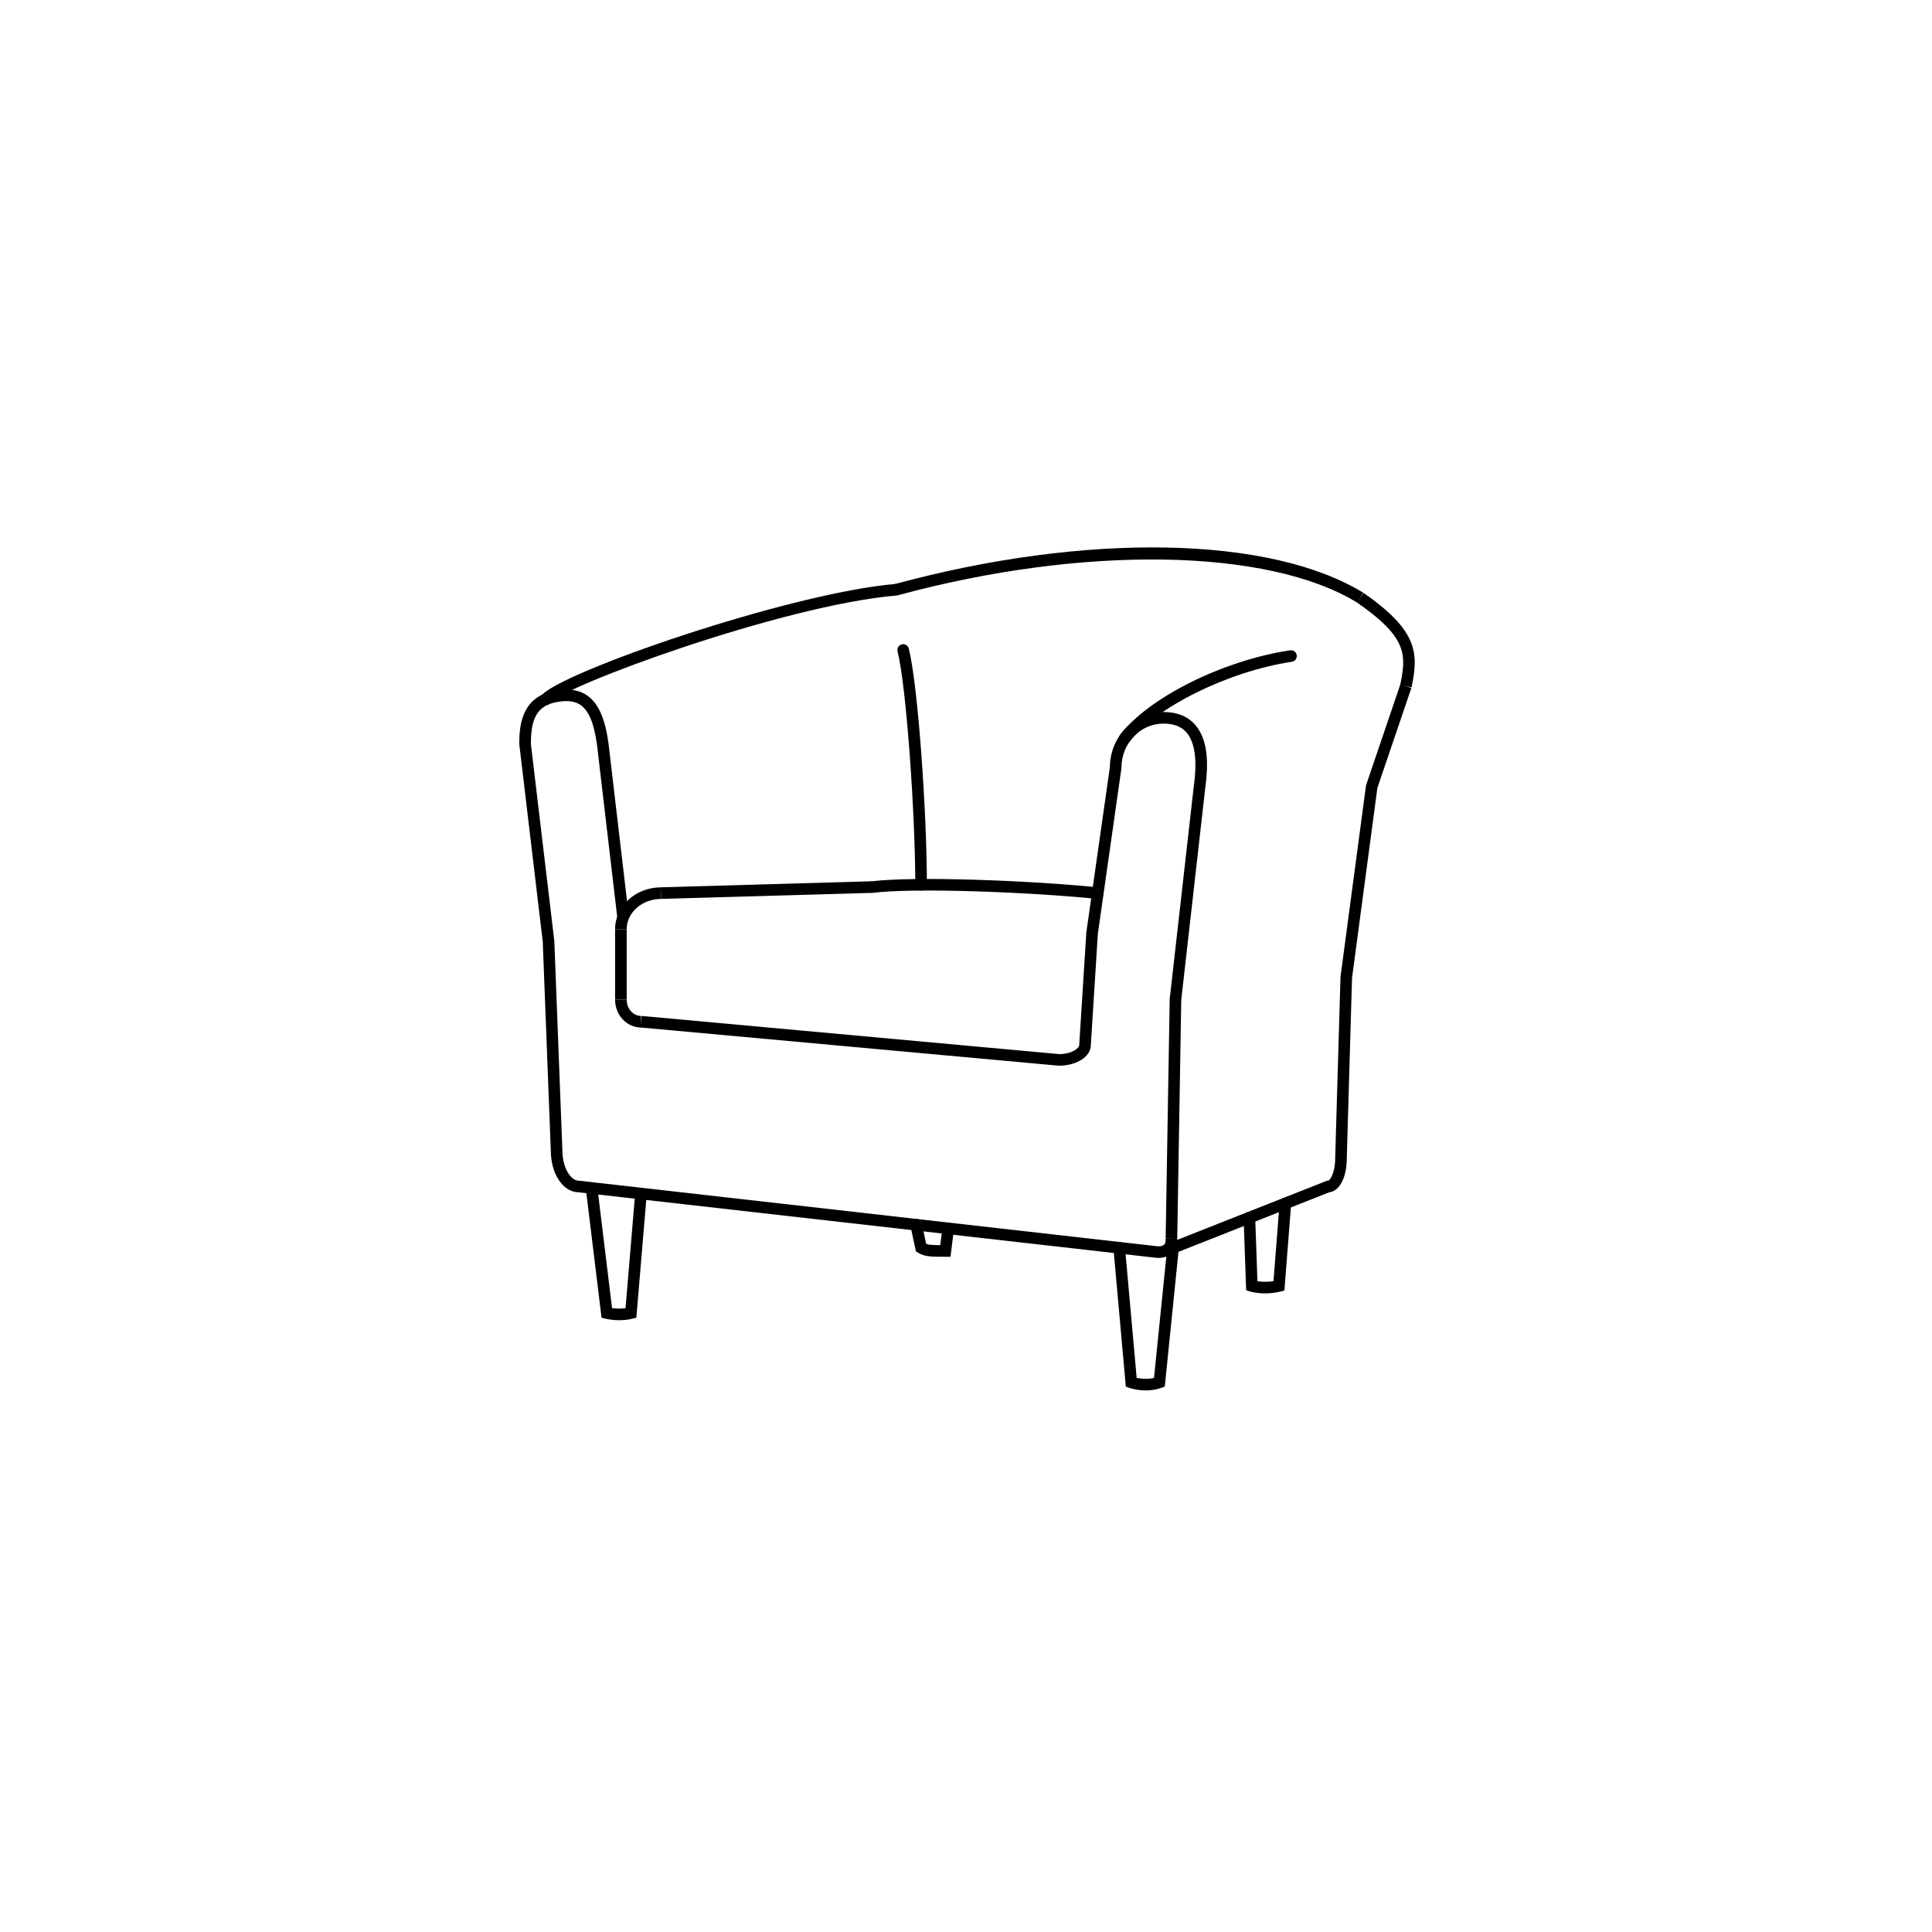
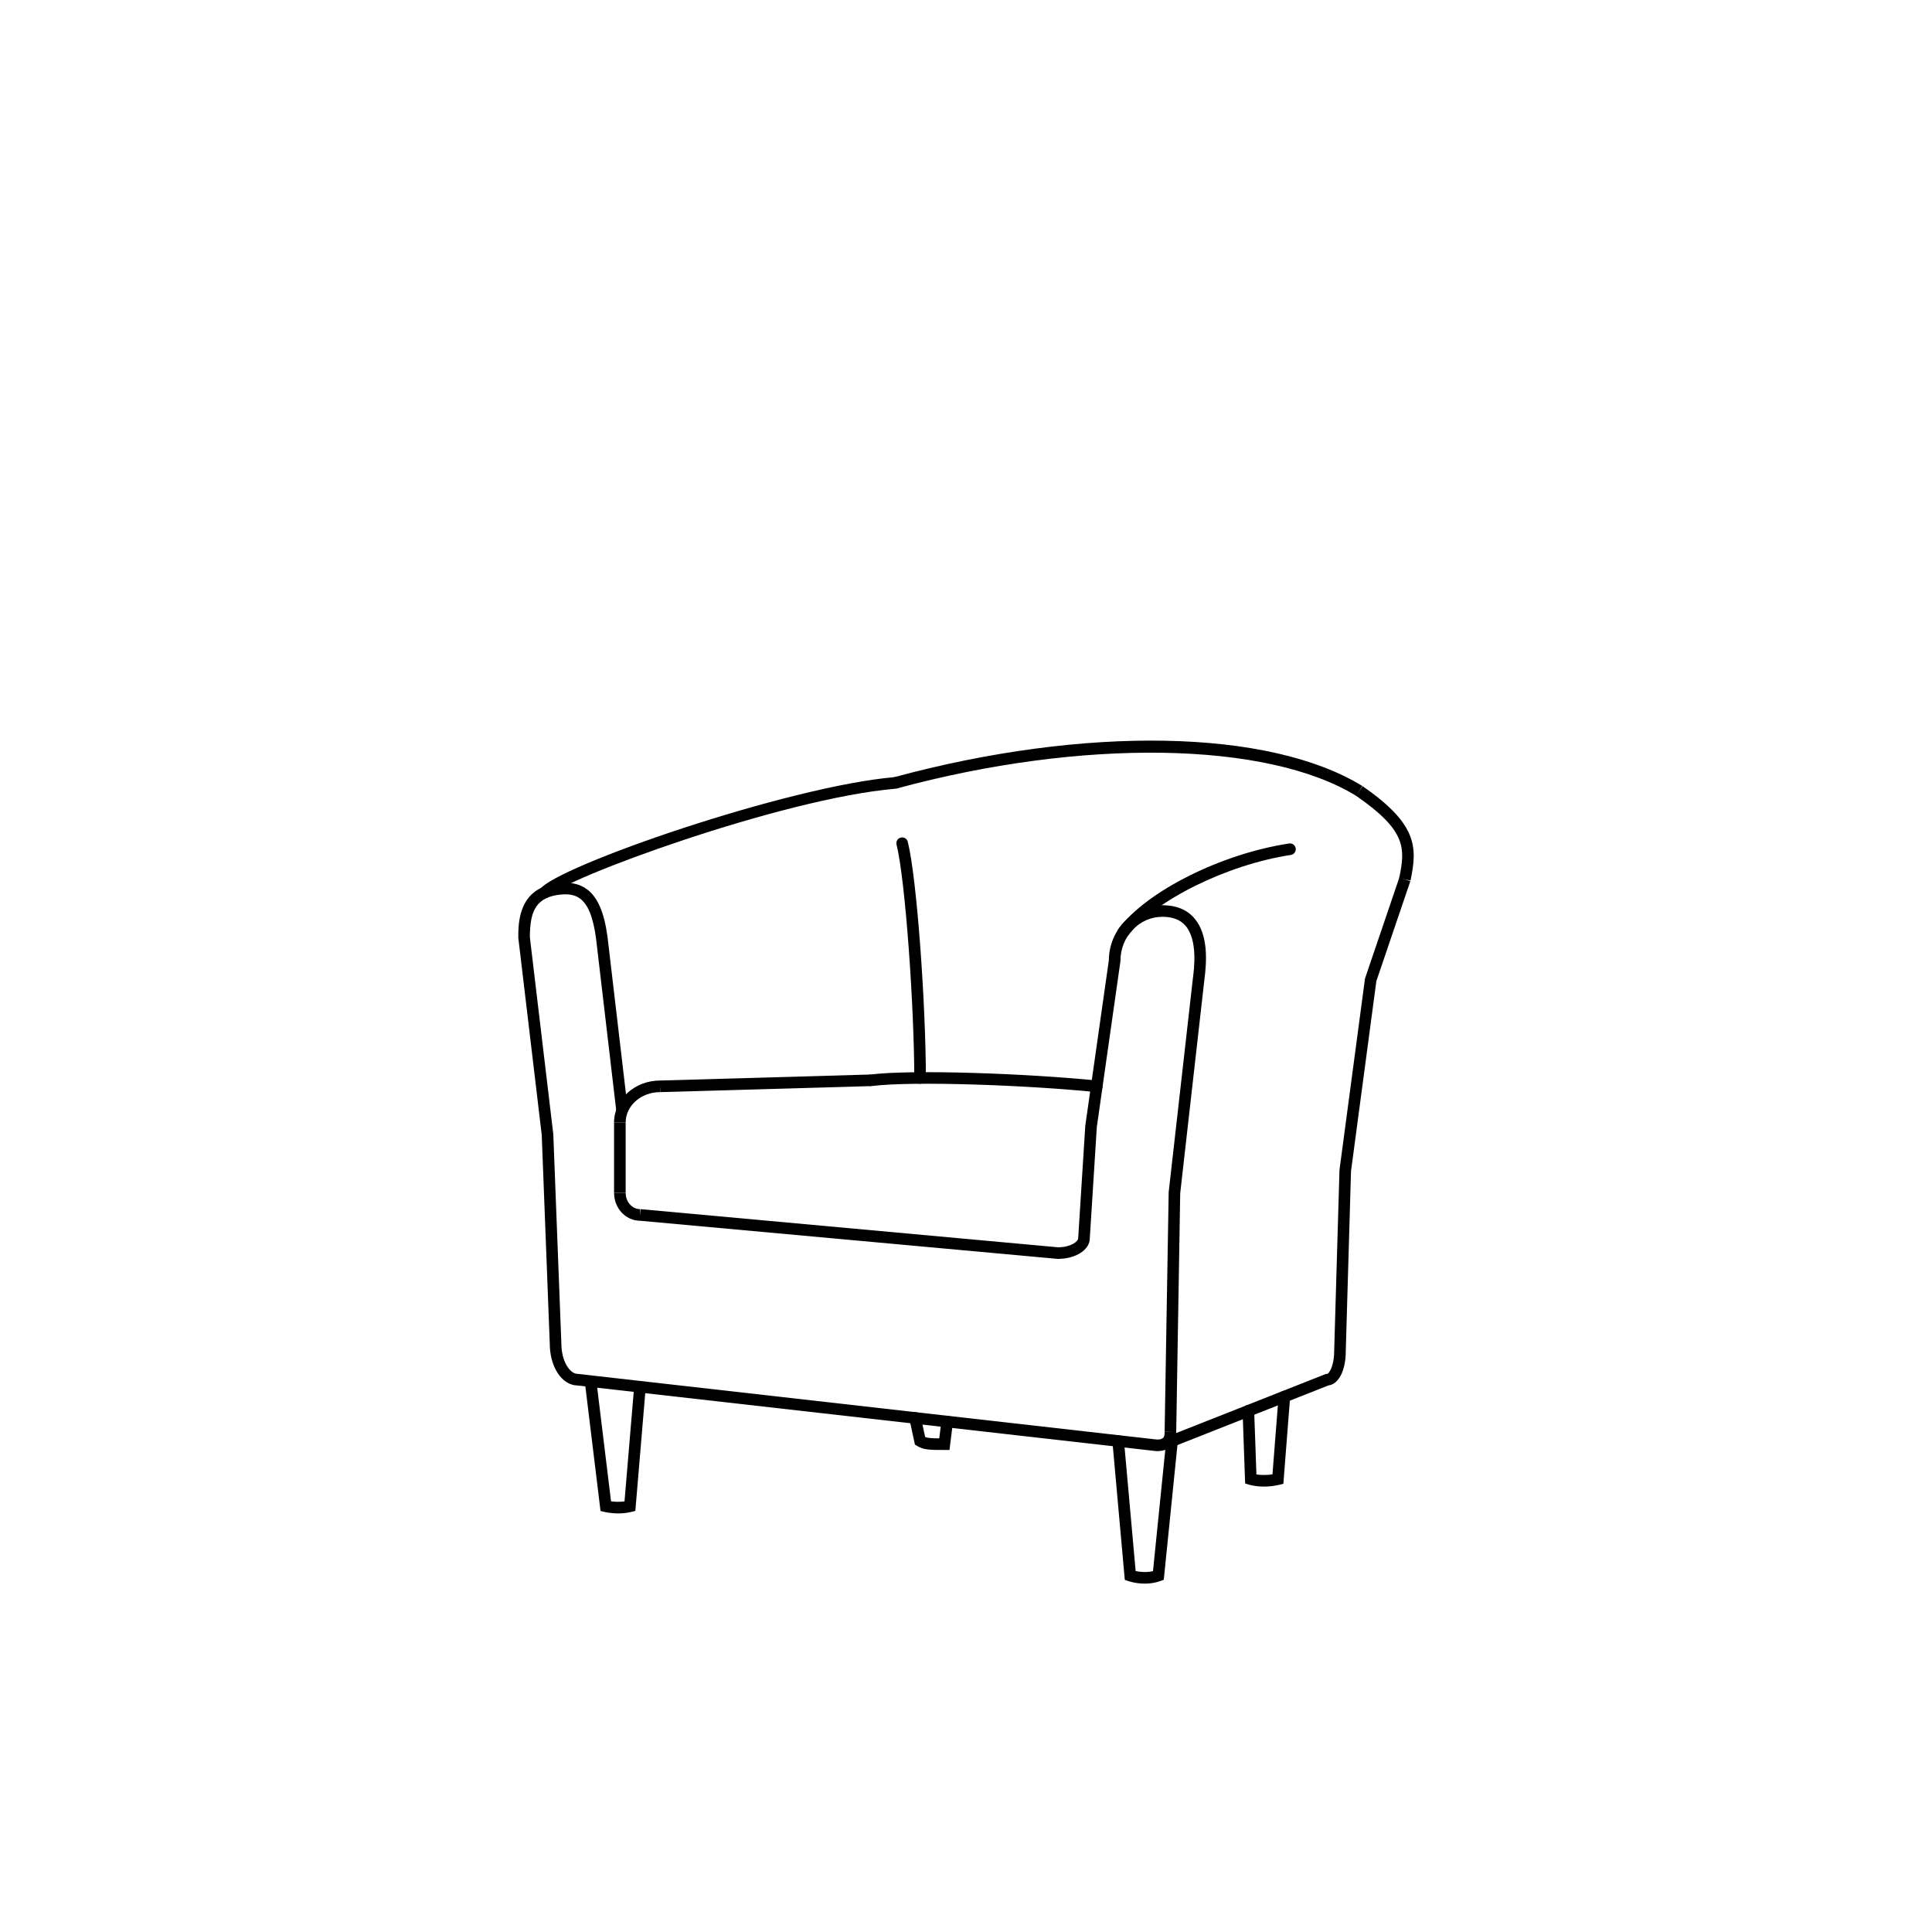
- <svg xmlns="http://www.w3.org/2000/svg" version="1.1" id="Layer_1" x="0px" y="0px" width="500px" height="500px" viewBox="150 50 500 500" enable-background="new 150 50 500 500" xml:space="preserve">
+ <svg xmlns="http://www.w3.org/2000/svg" version="1.1" id="Layer_1" x="0px" y="0px" width="500px" height="500px" viewBox="0 0 500 500" enable-background="new 0 0 500 500" xml:space="preserve">
  <g id="Layer_2">
-     <path fill="none" stroke="#000000" stroke-width="3" stroke-linecap="round" stroke-miterlimit="10" d="M291.27,230.977" />
-     <path fill="none" stroke="#000000" stroke-width="3" stroke-linecap="round" stroke-miterlimit="10" d="M375.686,202.617" />
-     <rect x="309.184" y="290.5" width="3" height="18.2" />
-     <rect x="346.885" y="253.047" transform="matrix(0.0286 0.9996 -0.9996 0.0286 618.6501 -75.9129)" width="3" height="54.624" />
-     <path d="M291.269,232.477c-0.308,0-0.619-0.094-0.887-0.291c-0.667-0.49-0.812-1.429-0.322-2.097   c4.339-5.913,64.008-26.594,91.737-28.967c0.833-0.064,1.552,0.542,1.623,1.367c0.07,0.826-0.542,1.552-1.367,1.623   c-29.664,2.538-86.446,23.49-89.574,27.753C292.186,232.265,291.73,232.477,291.269,232.477z" />
-     <path d="M312.184,290.5h-3c0-5.988,5.338-10.86,11.9-10.86v3C316.176,282.64,312.184,286.166,312.184,290.5z" />
-     <path d="M315.884,315.92c-3.694,0-6.7-3.238-6.7-7.22h3c0,2.327,1.66,4.22,3.7,4.22V315.92z" />
-     <path d="M501.265,205.976c-23.074-14.175-70.875-14.942-118.946-1.911l-0.785-2.896c49.585-13.441,97.197-12.557,121.302,2.25   L501.265,205.976z" />
-     <path d="M515.305,227.884l-2.938-0.612c1.629-7.814,1.872-12.312-11.171-21.341l1.707-2.467   C517.16,213.333,517.1,219.273,515.305,227.884z" />
-     <path d="M449.615,375.549l-0.169-0.01l-149.775-16.979c-4.005-0.071-7.128-4.815-7.128-10.859l-2.077-53.964l-6.07-51.079   c0-3.708,0-12.394,9.4-13.96c3.498-0.597,6.233-0.13,8.354,1.428c2.778,2.041,4.475,5.958,5.339,12.331l5.26,44.787l-2.979,0.35   l-5.257-44.76c-0.744-5.485-2.06-8.763-4.139-10.29c-1.452-1.065-3.384-1.348-6.08-0.887c-5.718,0.953-6.888,4.881-6.899,10.914   l6.066,50.992l2.08,54.082c0.001,4.689,2.225,7.918,4.221,7.918l0.169,0.01l149.764,16.978c1.685-0.016,1.972-0.515,1.972-1.967h3   C454.668,373.831,452.921,375.549,449.615,375.549z" />
-     <path d="M454.668,370.607l-3-0.051l1.05-62.025l6.24-55.122c0.336-2.529,1.35-10.137-1.902-13.852   c-1.35-1.541-3.302-2.291-5.968-2.291c-5.983,0-10.851,5.101-10.851,11.371l-0.015,0.211l-6.102,42.843l-1.817,28.802   c0.003,2.934-3.625,5.306-8.257,5.306l-0.137-0.006l-108.163-9.881l0.272-2.988l108.093,9.875c3.173-0.02,5.193-1.429,5.193-2.4   l1.836-29.072l6.095-42.799c0.057-7.874,6.248-14.262,13.851-14.262c3.532,0,6.299,1.115,8.225,3.314   c3.719,4.247,3.277,11.276,2.623,16.195l-6.229,55.021L454.668,370.607z" />
-     <path d="M452.026,375.146l-1.102-2.791l42.52-16.794h0.285c0.452,0,1.815-2.05,1.815-5.78l1.377-46.999l6.606-49.547l0.048-0.139   l8.84-26.001l2.84,0.966l-8.792,25.862l-6.558,49.179l-1.362,46.724c0.001,4.843-1.866,8.439-4.484,8.719L452.026,375.146z" />
-     <path d="M440.992,242.724c-0.313,0-0.629-0.097-0.898-0.299c-0.663-0.497-0.798-1.437-0.301-2.1   c7.288-9.731,26.655-19.408,44.093-22.03c0.812-0.124,1.582,0.44,1.706,1.26c0.123,0.819-0.441,1.583-1.261,1.707   c-16.475,2.478-35.378,11.836-42.138,20.862C441.899,242.516,441.448,242.724,440.992,242.724z" />
-     <path d="M388.377,280.483c-0.829,0-1.5-0.671-1.5-1.5c0-17.892-2.268-51.03-4.588-60.405c-0.199-0.804,0.292-1.618,1.096-1.816   c0.808-0.198,1.618,0.292,1.816,1.096c2.408,9.734,4.676,42.688,4.676,61.126C389.877,279.812,389.206,280.483,388.377,280.483z" />
-     <path d="M434.11,282.64c-0.051,0-0.101-0.002-0.152-0.007c-18.113-1.82-47.433-2.9-58.086-1.565   c-0.823,0.102-1.572-0.479-1.675-1.302c-0.103-0.822,0.48-1.572,1.302-1.675c10.842-1.359,40.489-0.278,58.76,1.556   c0.824,0.083,1.425,0.818,1.342,1.643C435.523,282.063,434.871,282.64,434.11,282.64z" />
-     <path d="M395.99,375.251h-1.324c-3.684,0-5.365,0-7.076-1.056l-0.544-0.335l-1.418-6.583c-0.174-0.81,0.341-1.607,1.15-1.782   c0.813-0.17,1.608,0.341,1.782,1.151l1.132,5.255c0.733,0.273,1.726,0.334,3.649,0.347l0.566-4.53   c0.102-0.822,0.848-1.408,1.674-1.303c0.822,0.103,1.405,0.852,1.302,1.674L395.99,375.251z" />
-     <path d="M446.545,409.84c-2.382,0-4.17-0.625-4.282-0.665l-0.903-0.322l-3.206-35.8c-0.074-0.825,0.535-1.554,1.36-1.628   c0.83-0.073,1.554,0.535,1.628,1.36l3.026,33.8c0.999,0.211,2.711,0.435,4.489,0.024l3.434-33.842   c0.084-0.824,0.816-1.429,1.644-1.341c0.824,0.083,1.425,0.819,1.341,1.644l-3.631,35.786l-0.892,0.318   C449.158,409.674,447.772,409.84,446.545,409.84z" />
-     <path d="M477.401,384.726c-2.279,0-3.789-0.463-3.882-0.492l-1.013-0.317l-0.663-18.749c-0.029-0.827,0.618-1.522,1.446-1.552   c0.823-0.042,1.522,0.618,1.552,1.446l0.585,16.518c0.917,0.139,2.396,0.251,4.154-0.025l1.58-20.235   c0.064-0.826,0.777-1.451,1.612-1.378c0.825,0.064,1.442,0.786,1.378,1.612l-1.753,22.455l-1.062,0.254   C479.886,384.608,478.547,384.726,477.401,384.726z" />
-     <path d="M310.278,391.669c-2.001,0-3.505-0.367-3.599-0.391l-1-0.25l-4.067-33.406l2.978-0.363l3.809,31.283   c0.844,0.111,2.129,0.208,3.486,0.023l2.505-29.803l2.989,0.252l-2.69,32.004l-1.041,0.26   C312.476,391.571,311.311,391.669,310.278,391.669z" />
+     <path fill="none" stroke="#000000" stroke-width="3" stroke-linecap="round" stroke-miterlimit="10" d="M141.005,230.977" />
+     <path fill="none" stroke="#000000" stroke-width="3" stroke-linecap="round" stroke-miterlimit="10" d="M225.421,202.617" />
+     <rect x="158.919" y="290.5" width="3" height="18.2" />
+     <rect x="196.603" y="253.039" transform="matrix(-0.0286 -0.9996 0.9996 -0.0286 -76.4582 486.4025)" width="3" height="54.624" />
+     <path d="M141.005,232.477c-0.309,0-0.619-0.094-0.888-0.291c-0.667-0.49-0.812-1.429-0.321-2.097   c4.338-5.913,64.008-26.594,91.736-28.967c0.833-0.064,1.553,0.542,1.623,1.367c0.07,0.826-0.542,1.552-1.367,1.623   c-29.664,2.538-86.445,23.49-89.574,27.753C141.921,232.265,141.466,232.477,141.005,232.477z" />
+     <path d="M161.919,290.5h-3c0-5.988,5.338-10.859,11.9-10.859v3C165.912,282.641,161.919,286.166,161.919,290.5z" />
+     <path d="M165.62,315.92c-3.694,0-6.7-3.238-6.7-7.22h3c0,2.327,1.66,4.22,3.7,4.22V315.92z" />
+     <path d="M351,205.976c-23.073-14.175-70.875-14.942-118.946-1.911l-0.784-2.896c49.584-13.441,97.197-12.557,121.301,2.25   L351,205.976z" />
+     <path d="M365.04,227.884l-2.938-0.612c1.629-7.814,1.872-12.312-11.171-21.341l1.707-2.467   C366.896,213.333,366.835,219.273,365.04,227.884z" />
+     <path d="M299.351,375.549l-0.169-0.01L149.407,358.56c-4.005-0.07-7.128-4.814-7.128-10.858l-2.077-53.965l-6.069-51.078   c0-3.708,0-12.394,9.399-13.96c3.498-0.597,6.233-0.13,8.354,1.428c2.777,2.041,4.475,5.958,5.338,12.331l5.261,44.787l-2.979,0.35   l-5.256-44.76c-0.744-5.485-2.061-8.763-4.14-10.29c-1.452-1.065-3.384-1.348-6.08-0.887c-5.718,0.953-6.888,4.881-6.899,10.914   l6.066,50.992l2.08,54.082c0.001,4.689,2.225,7.919,4.221,7.919l0.17,0.01l149.763,16.978c1.685-0.016,1.972-0.515,1.972-1.967h3   C304.403,373.831,302.656,375.549,299.351,375.549z" />
+     <path d="M304.403,370.607l-3-0.052l1.05-62.024l6.24-55.122c0.336-2.529,1.35-10.137-1.902-13.852   c-1.35-1.541-3.302-2.291-5.968-2.291c-5.982,0-10.851,5.101-10.851,11.371l-0.016,0.211l-6.102,42.843l-1.817,28.802   c0.003,2.934-3.625,5.306-8.257,5.306l-0.137-0.006l-108.163-9.881l0.271-2.988l108.093,9.875c3.173-0.02,5.192-1.429,5.192-2.399   l1.836-29.072l6.096-42.799c0.057-7.874,6.248-14.262,13.851-14.262c3.532,0,6.299,1.115,8.225,3.314   c3.72,4.247,3.277,11.276,2.623,16.195l-6.229,55.021L304.403,370.607z" />
+     <path d="M301.762,375.146l-1.103-2.791l42.521-16.795h0.284c0.452,0,1.815-2.05,1.815-5.779l1.377-46.999l6.606-49.548l0.048-0.139   l8.84-26l2.84,0.966l-8.792,25.862l-6.558,49.179l-1.362,46.725c0.001,4.843-1.866,8.438-4.484,8.719L301.762,375.146z" />
+     <path d="M290.728,242.724c-0.313,0-0.629-0.097-0.898-0.299c-0.663-0.497-0.798-1.437-0.301-2.1   c7.288-9.731,26.655-19.408,44.093-22.03c0.813-0.124,1.582,0.44,1.706,1.26c0.123,0.819-0.44,1.583-1.261,1.707   c-16.475,2.478-35.378,11.836-42.138,20.862C291.635,242.516,291.184,242.724,290.728,242.724z" />
+     <path d="M238.113,280.482c-0.829,0-1.5-0.67-1.5-1.5c0-17.892-2.268-51.029-4.588-60.404c-0.199-0.804,0.292-1.618,1.096-1.816   c0.809-0.198,1.618,0.292,1.816,1.096c2.408,9.734,4.676,42.688,4.676,61.126C239.613,279.813,238.942,280.482,238.113,280.482z" />
+     <path d="M283.846,282.641c-0.052,0-0.102-0.002-0.152-0.008c-18.113-1.82-47.432-2.9-58.085-1.564   c-0.823,0.102-1.572-0.479-1.675-1.303c-0.104-0.822,0.479-1.572,1.302-1.675c10.842-1.358,40.489-0.278,58.759,1.556   c0.824,0.084,1.425,0.818,1.342,1.644C285.259,282.063,284.606,282.641,283.846,282.641z" />
+     <path d="M245.726,375.251h-1.324c-3.684,0-5.365,0-7.076-1.056l-0.544-0.335l-1.418-6.583c-0.174-0.811,0.341-1.607,1.149-1.782   c0.813-0.17,1.608,0.341,1.783,1.151l1.131,5.255c0.733,0.272,1.727,0.334,3.649,0.347l0.566-4.53   c0.102-0.821,0.848-1.408,1.674-1.303c0.822,0.103,1.405,0.852,1.302,1.674L245.726,375.251z" />
+     <path d="M296.28,409.84c-2.382,0-4.17-0.625-4.282-0.665l-0.902-0.322l-3.206-35.8c-0.074-0.825,0.535-1.554,1.359-1.628   c0.83-0.073,1.555,0.535,1.628,1.36l3.026,33.8c0.999,0.211,2.711,0.435,4.489,0.024l3.434-33.843   c0.084-0.823,0.816-1.429,1.645-1.341c0.823,0.083,1.425,0.819,1.341,1.645l-3.631,35.786l-0.893,0.317   C298.894,409.674,297.508,409.84,296.28,409.84z" />
+     <path d="M327.137,384.726c-2.279,0-3.789-0.463-3.883-0.491l-1.013-0.317l-0.663-18.749c-0.028-0.827,0.618-1.521,1.446-1.552   c0.823-0.042,1.521,0.618,1.552,1.446l0.585,16.518c0.917,0.139,2.396,0.251,4.154-0.025l1.58-20.234   c0.063-0.826,0.777-1.451,1.612-1.378c0.824,0.063,1.441,0.786,1.378,1.611l-1.753,22.455l-1.063,0.254   C329.621,384.608,328.282,384.726,327.137,384.726z" />
+     <path d="M160.013,391.669c-2,0-3.504-0.367-3.598-0.391l-1-0.25l-4.068-33.406l2.979-0.363l3.809,31.283   c0.845,0.111,2.129,0.208,3.486,0.023l2.506-29.804l2.988,0.252l-2.689,32.004l-1.041,0.261   C162.212,391.571,161.046,391.669,160.013,391.669z" />
  </g>
</svg>
